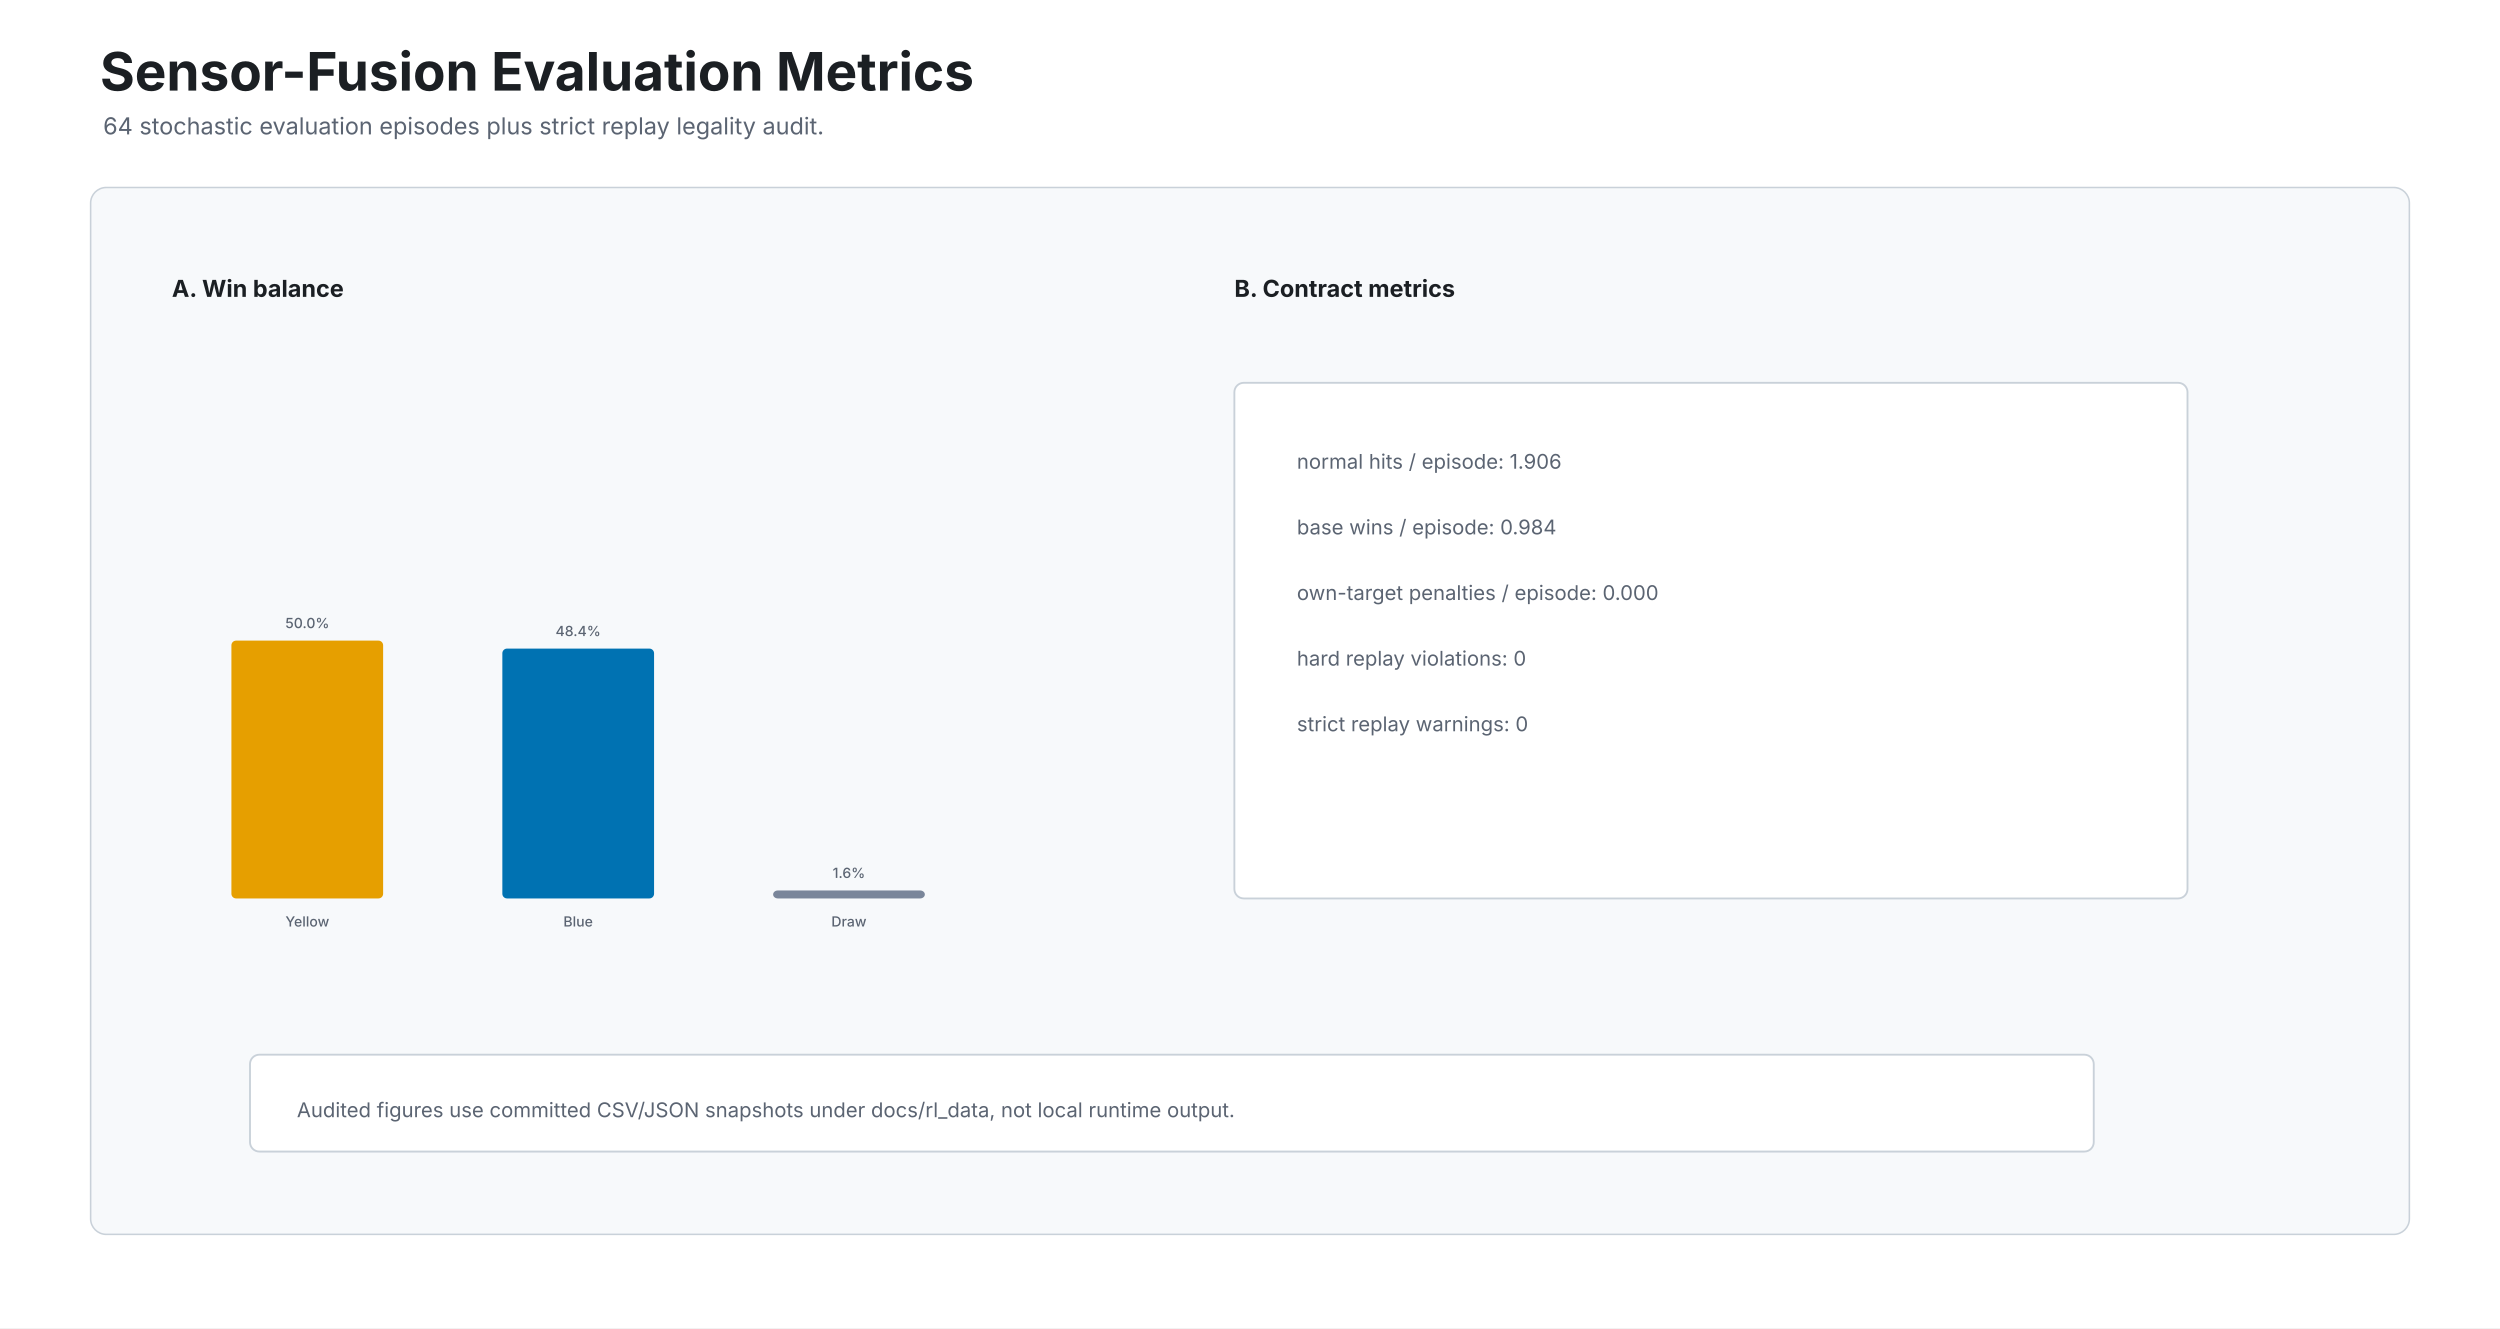
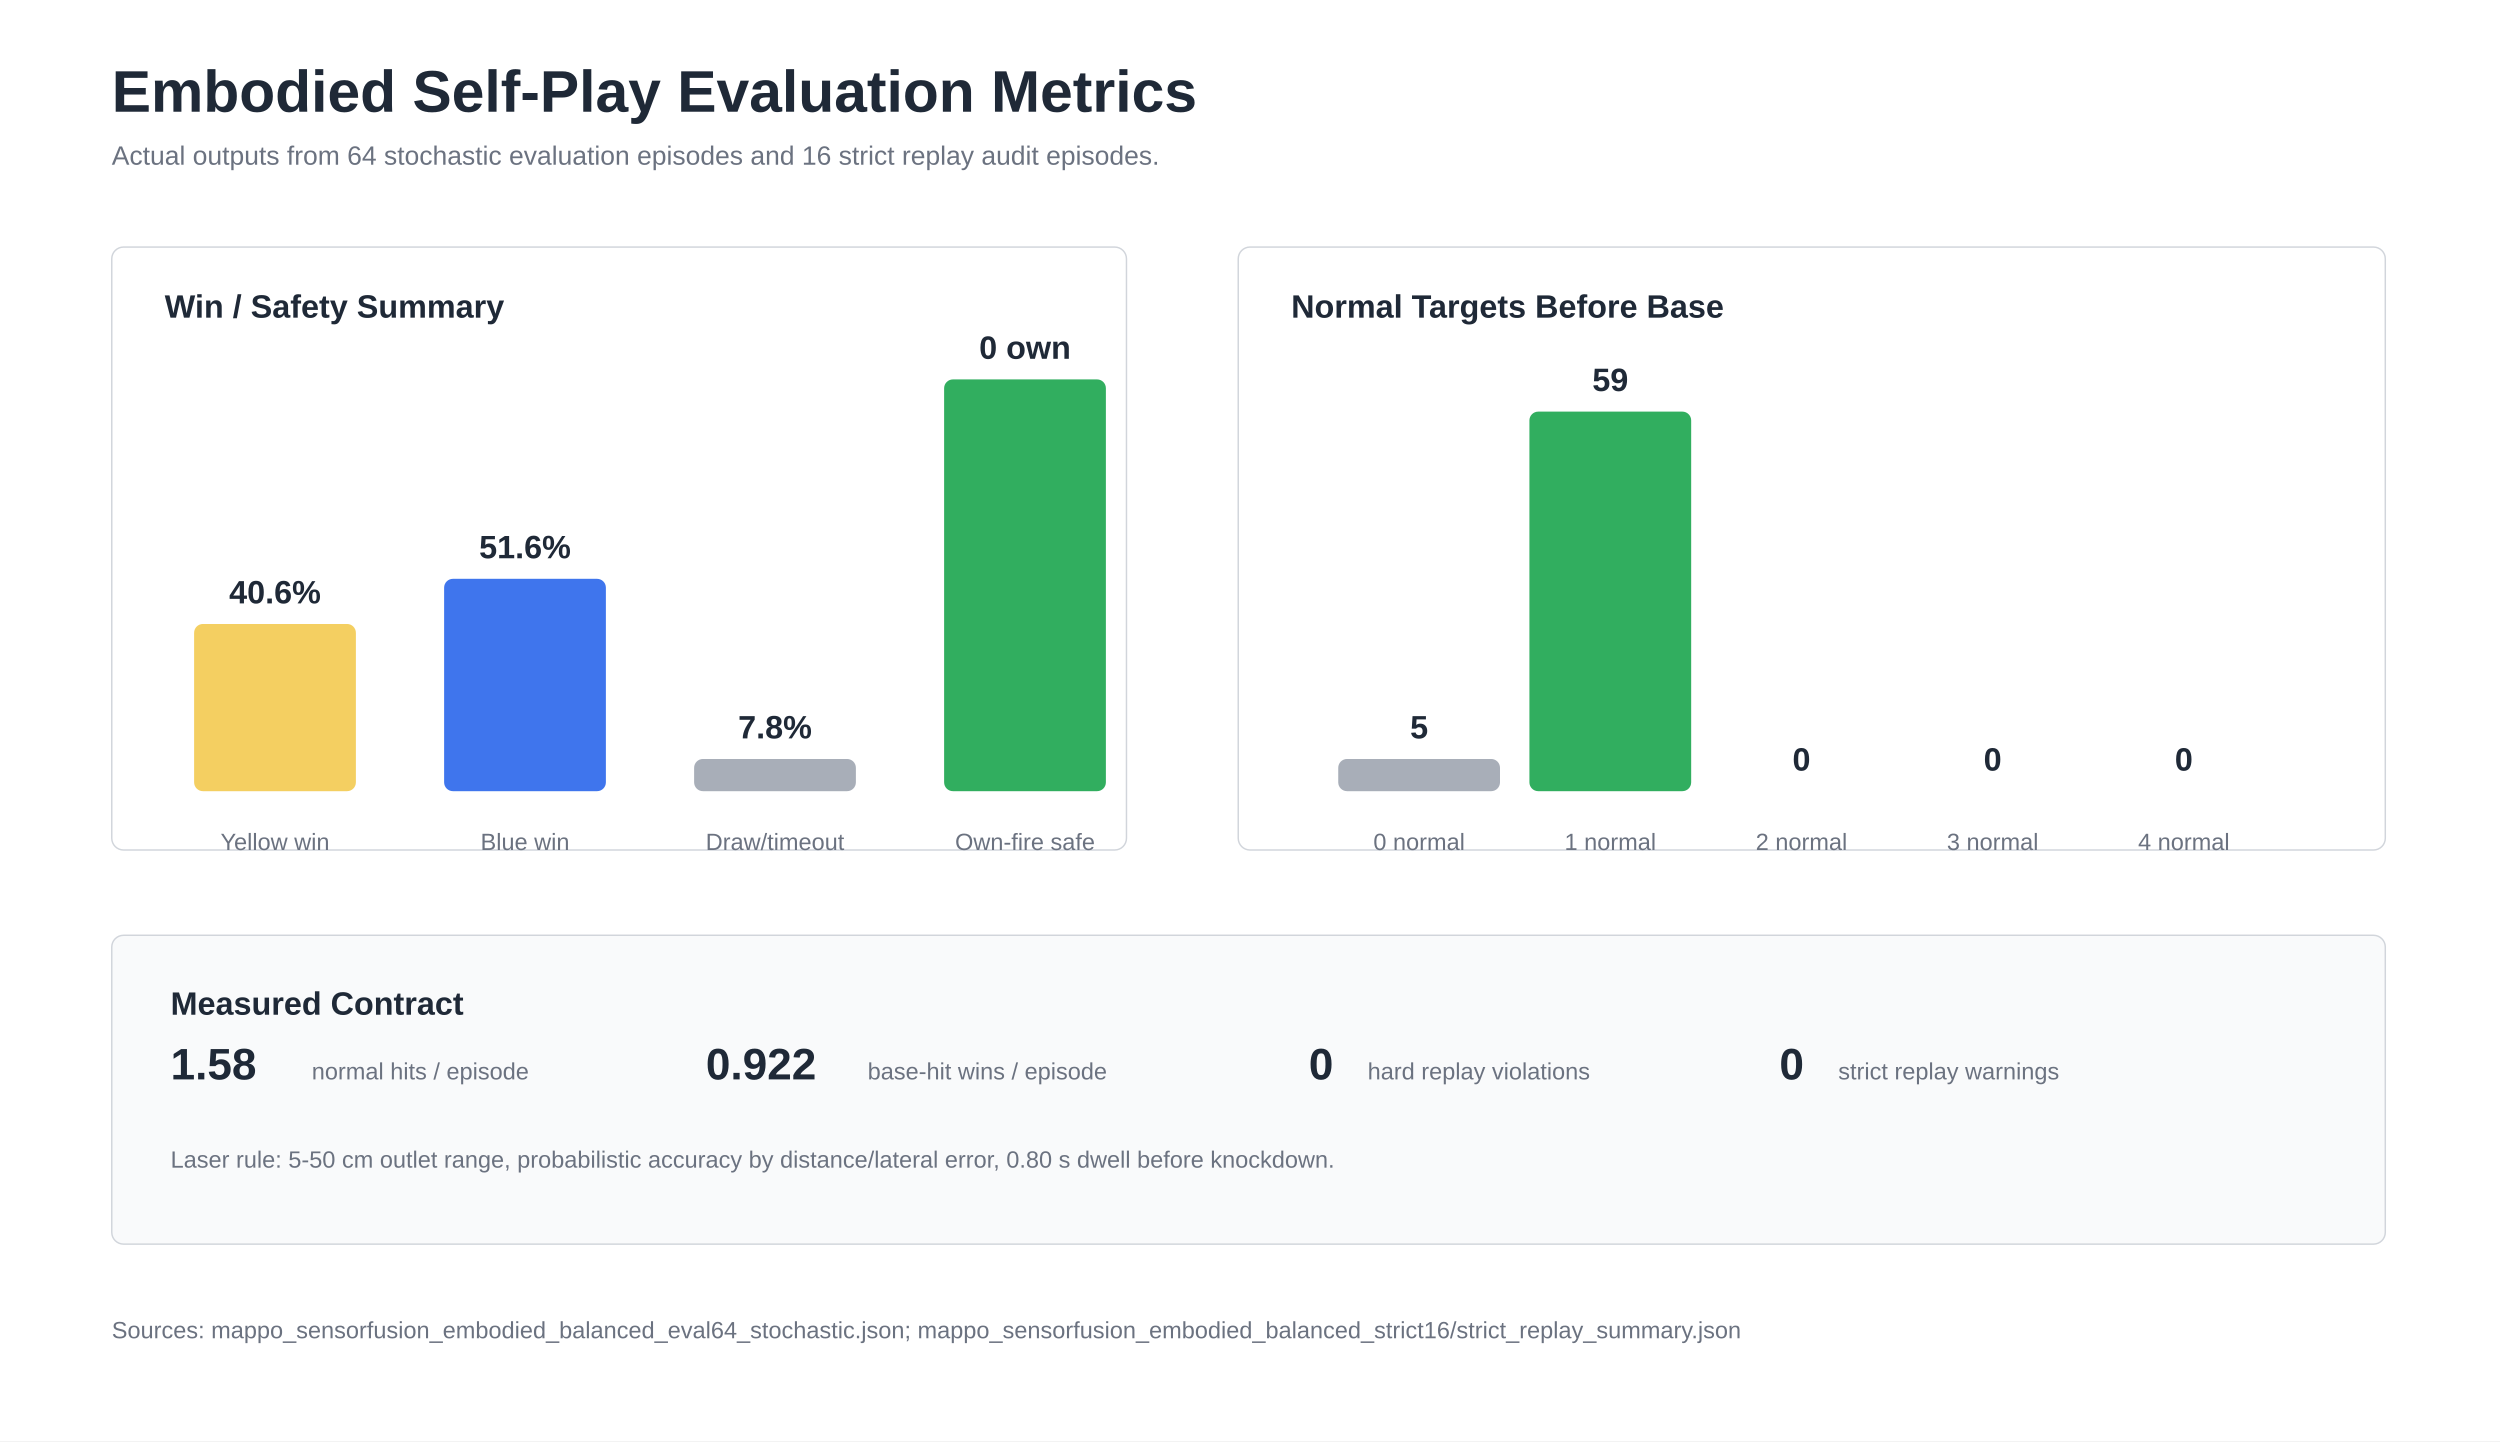
- <svg xmlns="http://www.w3.org/2000/svg" width="1600" height="850" viewBox="0 0 1600 850">
-   <defs>
-     <marker id="arrowGray" markerWidth="9" markerHeight="9" refX="8" refY="4.5" orient="auto">
-       <path d="M0 0 L9 4.5 L0 9 Z" fill="#7A869A" />
-     </marker>
-     <marker id="arrowBlue" markerWidth="9" markerHeight="9" refX="8" refY="4.5" orient="auto">
-       <path d="M0 0 L9 4.5 L0 9 Z" fill="#0072B2" />
-     </marker>
-     <marker id="arrowGreen" markerWidth="9" markerHeight="9" refX="8" refY="4.5" orient="auto">
-       <path d="M0 0 L9 4.5 L0 9 Z" fill="#009E73" />
-     </marker>
-     <style>
-       text{font-family:Inter,Arial,Helvetica,sans-serif}
-       .title{font-size:34px;font-weight:700;fill:#1B1F23}
-       .subtitle{font-size:15px;font-weight:400;fill:#5B6472}
-       .label{font-size:15px;font-weight:650;fill:#1B1F23}
-       .body{font-size:13px;font-weight:400;fill:#5B6472}
-       .small{font-size:11px;font-weight:400;fill:#5B6472}
-       .tiny{font-size:9px;font-weight:500;fill:#5B6472}
-       .panel{fill:#fff;stroke:#C9D1D9;stroke-width:1.2}
-       .soft{fill:#F7F9FB;stroke:#C9D1D9;stroke-width:1}
-       .grid{stroke:#E6EBF0;stroke-width:1}
-       .axis{stroke:#1B1F23;stroke-width:1.1}
-       .wire{fill:none;stroke:#7A869A;stroke-width:1.8;marker-end:url(#arrowGray)}
-       .wireBlue{fill:none;stroke:#0072B2;stroke-width:2;marker-end:url(#arrowBlue)}
-       .wireGreen{fill:none;stroke:#009E73;stroke-width:2;marker-end:url(#arrowGreen)}
-       .dash{stroke-dasharray:6 6}
-     </style>
-   </defs>
-   <rect width="1600" height="850" fill="#FFFFFF" />
-   <text class="title" x="64" y="58">Sensor-Fusion Evaluation Metrics</text>
-   <text class="subtitle" x="66" y="86">64 stochastic evaluation episodes plus strict replay legality audit.</text>
-   <rect class="soft" x="58.0" y="120.0" width="1484.0" height="670.0" rx="10.0" />
-   <text class="label" x="110.0" y="190.0" text-anchor="start">A. Win balance</text>
-   <rect x="148.1" y="410.0" width="97.1" height="165.0" rx="3" fill="#E69F00" />
-   <text class="tiny" x="196.7" y="402.0" text-anchor="middle">50.0%</text>
-   <text class="tiny" x="196.7" y="593.0" text-anchor="middle">Yellow</text>
-   <rect x="321.5" y="415.1" width="97.1" height="159.9" rx="3" fill="#0072B2" />
-   <text class="tiny" x="370.0" y="407.1" text-anchor="middle">48.4%</text>
-   <text class="tiny" x="370.0" y="593.0" text-anchor="middle">Blue</text>
-   <rect x="494.8" y="569.9" width="97.1" height="5.1" rx="3" fill="#7A869A" />
-   <text class="tiny" x="543.3" y="561.9" text-anchor="middle">1.6%</text>
-   <text class="tiny" x="543.3" y="593.0" text-anchor="middle">Draw</text>
-   <text class="label" x="790.0" y="190.0" text-anchor="start">B. Contract metrics</text>
-   <rect class="panel" x="790.0" y="245.0" width="610.0" height="330.0" rx="6.0" />
-   <text class="body" x="830.0" y="300.0" text-anchor="start">normal hits / episode: 1.906</text>
-   <text class="body" x="830.0" y="342.0" text-anchor="start">base wins / episode: 0.984</text>
-   <text class="body" x="830.0" y="384.0" text-anchor="start">own-target penalties / episode: 0.000</text>
-   <text class="body" x="830.0" y="426.0" text-anchor="start">hard replay violations: 0</text>
-   <text class="body" x="830.0" y="468.0" text-anchor="start">strict replay warnings: 0</text>
-   <rect class="panel" x="160.0" y="675.0" width="1180.0" height="62.0" rx="6.0" />
-   <text class="body" x="190.0" y="715.0" text-anchor="start">Audited figures use committed CSV/JSON snapshots under docs/rl_data, not local runtime output.</text>
+ <svg xmlns="http://www.w3.org/2000/svg" width="1700" height="980" viewBox="0 0 1700 980">
+   <style>
+ .title{font:700 40px Arial;fill:#1F2937}.sub{font:18px Arial;fill:#6B7280}.h{font:700 22px Arial;fill:#1F2937}.txt{font:16px Arial;fill:#6B7280}.big{font:700 30px Arial;fill:#1F2937}
+ </style>
+   <rect width="1700" height="980" fill="#FFFFFF" />
+   <text x="76" y="76" class="title">Embodied Self-Play Evaluation Metrics</text>
+   <text x="76" y="112" class="sub">Actual outputs from 64 stochastic evaluation episodes and 16 strict replay audit episodes.</text>
+   <rect x="76" y="168" width="690" height="410" rx="8" fill="#FFFFFF" stroke="#D1D5DB" />
+   <text x="112" y="216" class="h">Win / Safety Summary</text>
+   <rect x="132" y="424.3" width="110" height="113.7" rx="6" fill="#F2C94C" opacity="0.88" />
+   <text x="187" y="578" class="txt" text-anchor="middle">Yellow win</text>
+   <text x="187" y="410.3" class="h" text-anchor="middle">40.6%</text>
+   <rect x="302" y="393.6" width="110" height="144.4" rx="6" fill="#2563EB" opacity="0.88" />
+   <text x="357" y="578" class="txt" text-anchor="middle">Blue win</text>
+   <text x="357" y="379.6" class="h" text-anchor="middle">51.6%</text>
+   <rect x="472" y="516.1" width="110" height="21.9" rx="6" fill="#9CA3AF" opacity="0.88" />
+   <text x="527" y="578" class="txt" text-anchor="middle">Draw/timeout</text>
+   <text x="527" y="502.1" class="h" text-anchor="middle">7.8%</text>
+   <rect x="642" y="258.0" width="110" height="280.0" rx="6" fill="#16A34A" opacity="0.88" />
+   <text x="697" y="578" class="txt" text-anchor="middle">Own-fire safe</text>
+   <text x="697" y="244.0" class="h" text-anchor="middle">0 own</text>
+   <rect x="842" y="168" width="780" height="410" rx="8" fill="#FFFFFF" stroke="#D1D5DB" />
+   <text x="878" y="216" class="h">Normal Targets Before Base</text>
+   <rect x="910" y="516.1" width="110" height="21.9" rx="6" fill="#9CA3AF" opacity="0.88" />
+   <text x="965" y="578" class="txt" text-anchor="middle">0 normal</text>
+   <text x="965" y="502.1" class="h" text-anchor="middle">5</text>
+   <rect x="1040" y="279.9" width="110" height="258.1" rx="6" fill="#16A34A" opacity="0.88" />
+   <text x="1095" y="578" class="txt" text-anchor="middle">1 normal</text>
+   <text x="1095" y="265.9" class="h" text-anchor="middle">59</text>
+   <rect x="1170" y="538.0" width="110" height="0.0" rx="6" fill="#16A34A" opacity="0.88" />
+   <text x="1225" y="578" class="txt" text-anchor="middle">2 normal</text>
+   <text x="1225" y="524.0" class="h" text-anchor="middle">0</text>
+   <rect x="1300" y="538.0" width="110" height="0.0" rx="6" fill="#9CA3AF" opacity="0.88" />
+   <text x="1355" y="578" class="txt" text-anchor="middle">3 normal</text>
+   <text x="1355" y="524.0" class="h" text-anchor="middle">0</text>
+   <rect x="1430" y="538.0" width="110" height="0.0" rx="6" fill="#9CA3AF" opacity="0.88" />
+   <text x="1485" y="578" class="txt" text-anchor="middle">4 normal</text>
+   <text x="1485" y="524.0" class="h" text-anchor="middle">0</text>
+   <rect x="76" y="636" width="1546" height="210" rx="8" fill="#F9FAFB" stroke="#D1D5DB" />
+   <text x="116" y="690" class="h">Measured Contract</text>
+   <text x="116" y="734" class="big">1.58</text>
+   <text x="212" y="734" class="txt">normal hits / episode</text>
+   <text x="480" y="734" class="big">0.922</text>
+   <text x="590" y="734" class="txt">base-hit wins / episode</text>
+   <text x="890" y="734" class="big">0</text>
+   <text x="930" y="734" class="txt">hard replay violations</text>
+   <text x="1210" y="734" class="big">0</text>
+   <text x="1250" y="734" class="txt">strict replay warnings</text>
+   <text x="116" y="794" class="txt">Laser rule: 5-50 cm outlet range, probabilistic accuracy by distance/lateral error, 0.80 s dwell before knockdown.</text>
+   <text x="76" y="910" class="txt">Sources: mappo_sensorfusion_embodied_balanced_eval64_stochastic.json; mappo_sensorfusion_embodied_balanced_strict16/strict_replay_summary.json</text>
</svg>
